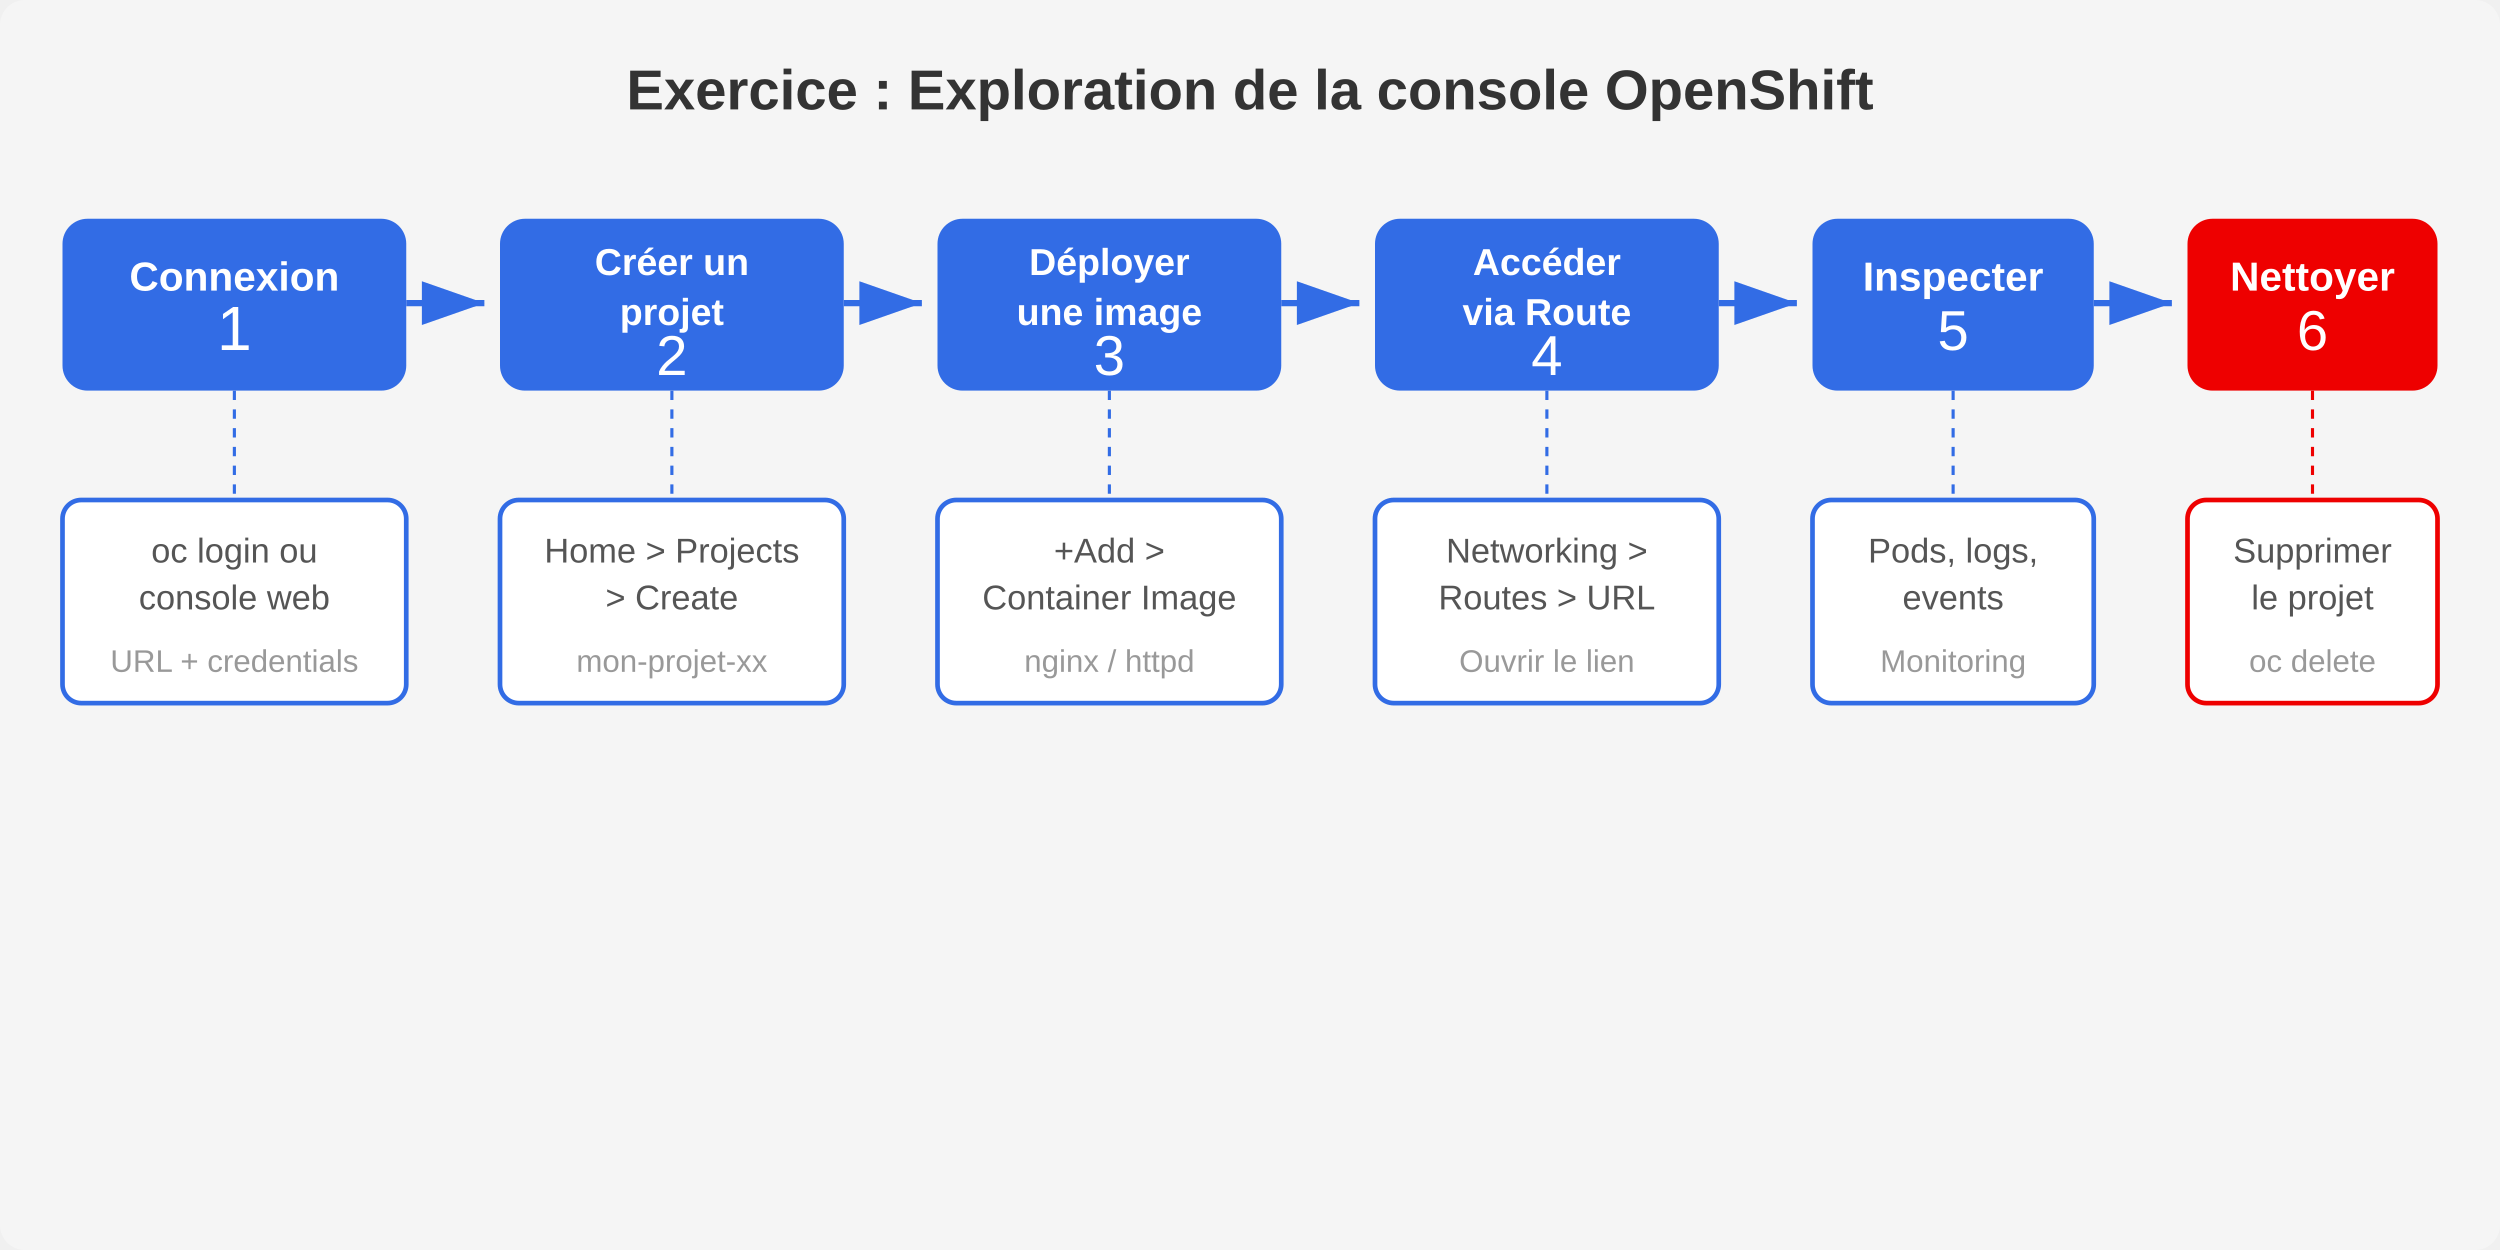
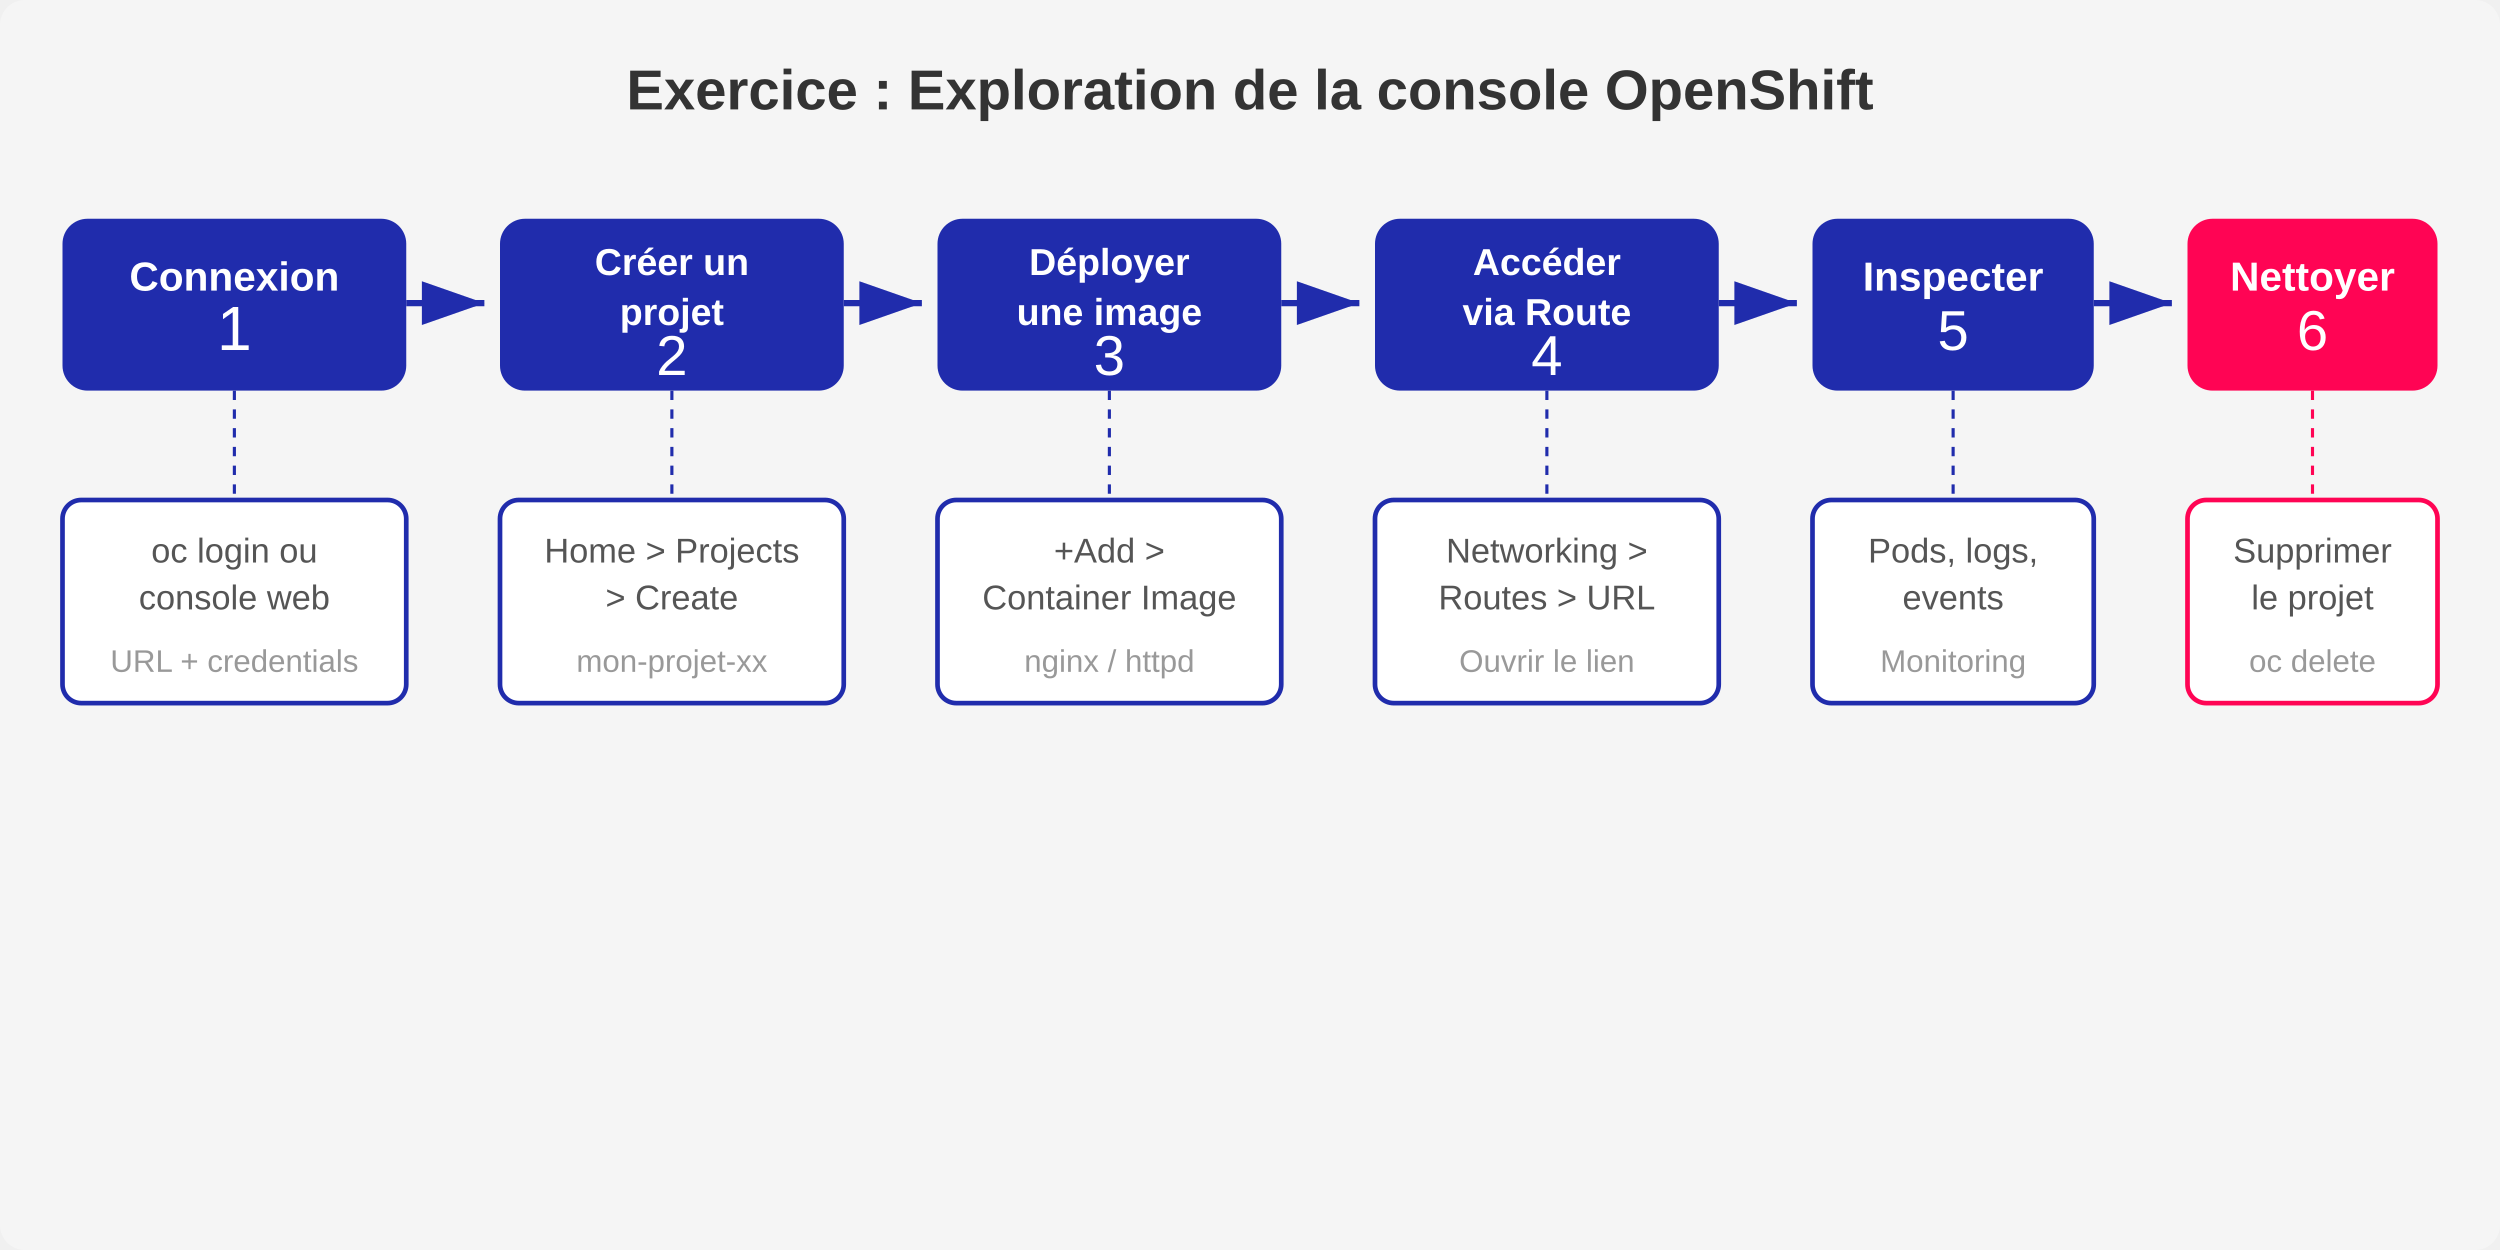
<svg xmlns="http://www.w3.org/2000/svg" viewBox="0 0 800 400" width="800" height="400" font-family="'Segoe UI', Arial, sans-serif">
  <defs>
    <marker id="arrow1" markerWidth="10" markerHeight="7" refX="10" refY="3.5" orient="auto">
-       <polygon points="0 0, 10 3.5, 0 7" fill="#326CE5" />
+       <polygon points="0 0, 10 3.5, 0 7" fill="#202cac" />
    </marker>
  </defs>
  <rect width="800" height="400" rx="8" fill="#F5F5F5" />
  <text x="400" y="35" text-anchor="middle" font-size="18" font-weight="bold" fill="#333">Exercice : Exploration de la console OpenShift</text>
-   <rect x="20" y="70" width="110" height="55" rx="8" fill="#326CE5" />
+   <rect x="20" y="70" width="110" height="55" rx="8" fill="#202cac" />
  <text x="75" y="93" text-anchor="middle" font-size="13" font-weight="bold" fill="white">Connexion</text>
  <text x="75" y="112" text-anchor="middle" font-size="20" fill="white">1</text>
-   <line x1="130" y1="97" x2="155" y2="97" stroke="#326CE5" stroke-width="2" marker-end="url(#arrow1)" />
-   <rect x="160" y="70" width="110" height="55" rx="8" fill="#326CE5" />
+   <line x1="130" y1="97" x2="155" y2="97" stroke="#202cac" stroke-width="2" marker-end="url(#arrow1)" />
+   <rect x="160" y="70" width="110" height="55" rx="8" fill="#202cac" />
  <text x="215" y="88" text-anchor="middle" font-size="12" font-weight="bold" fill="white">Créer un</text>
  <text x="215" y="104" text-anchor="middle" font-size="12" font-weight="bold" fill="white">projet</text>
  <text x="215" y="120" text-anchor="middle" font-size="18" fill="white">2</text>
-   <line x1="270" y1="97" x2="295" y2="97" stroke="#326CE5" stroke-width="2" marker-end="url(#arrow1)" />
-   <rect x="300" y="70" width="110" height="55" rx="8" fill="#326CE5" />
+   <line x1="270" y1="97" x2="295" y2="97" stroke="#202cac" stroke-width="2" marker-end="url(#arrow1)" />
+   <rect x="300" y="70" width="110" height="55" rx="8" fill="#202cac" />
  <text x="355" y="88" text-anchor="middle" font-size="12" font-weight="bold" fill="white">Déployer</text>
  <text x="355" y="104" text-anchor="middle" font-size="12" font-weight="bold" fill="white">une image</text>
  <text x="355" y="120" text-anchor="middle" font-size="18" fill="white">3</text>
-   <line x1="410" y1="97" x2="435" y2="97" stroke="#326CE5" stroke-width="2" marker-end="url(#arrow1)" />
-   <rect x="440" y="70" width="110" height="55" rx="8" fill="#326CE5" />
+   <line x1="410" y1="97" x2="435" y2="97" stroke="#202cac" stroke-width="2" marker-end="url(#arrow1)" />
+   <rect x="440" y="70" width="110" height="55" rx="8" fill="#202cac" />
  <text x="495" y="88" text-anchor="middle" font-size="12" font-weight="bold" fill="white">Accéder</text>
  <text x="495" y="104" text-anchor="middle" font-size="12" font-weight="bold" fill="white">via Route</text>
  <text x="495" y="120" text-anchor="middle" font-size="18" fill="white">4</text>
-   <line x1="550" y1="97" x2="575" y2="97" stroke="#326CE5" stroke-width="2" marker-end="url(#arrow1)" />
-   <rect x="580" y="70" width="90" height="55" rx="8" fill="#326CE5" />
+   <line x1="550" y1="97" x2="575" y2="97" stroke="#202cac" stroke-width="2" marker-end="url(#arrow1)" />
+   <rect x="580" y="70" width="90" height="55" rx="8" fill="#202cac" />
  <text x="625" y="93" text-anchor="middle" font-size="13" font-weight="bold" fill="white">Inspecter</text>
  <text x="625" y="112" text-anchor="middle" font-size="18" fill="white">5</text>
-   <line x1="670" y1="97" x2="695" y2="97" stroke="#326CE5" stroke-width="2" marker-end="url(#arrow1)" />
-   <rect x="700" y="70" width="80" height="55" rx="8" fill="#EE0000" />
+   <line x1="670" y1="97" x2="695" y2="97" stroke="#202cac" stroke-width="2" marker-end="url(#arrow1)" />
+   <rect x="700" y="70" width="80" height="55" rx="8" fill="#ff0454" />
  <text x="740" y="93" text-anchor="middle" font-size="13" font-weight="bold" fill="white">Nettoyer</text>
  <text x="740" y="112" text-anchor="middle" font-size="18" fill="white">6</text>
  <g transform="translate(0, 160)">
-     <rect x="20" y="0" width="110" height="65" rx="6" fill="white" stroke="#326CE5" stroke-width="1.5" />
+     <rect x="20" y="0" width="110" height="65" rx="6" fill="white" stroke="#202cac" stroke-width="1.5" />
    <text x="75" y="20" text-anchor="middle" font-size="11" fill="#555">oc login ou</text>
    <text x="75" y="35" text-anchor="middle" font-size="11" fill="#555">console web</text>
    <text x="75" y="55" text-anchor="middle" font-size="10" fill="#999">URL + credentials</text>
-     <rect x="160" y="0" width="110" height="65" rx="6" fill="white" stroke="#326CE5" stroke-width="1.5" />
+     <rect x="160" y="0" width="110" height="65" rx="6" fill="white" stroke="#202cac" stroke-width="1.5" />
    <text x="215" y="20" text-anchor="middle" font-size="11" fill="#555">Home &gt; Projects</text>
    <text x="215" y="35" text-anchor="middle" font-size="11" fill="#555">&gt; Create</text>
    <text x="215" y="55" text-anchor="middle" font-size="10" fill="#999">mon-projet-xx</text>
-     <rect x="300" y="0" width="110" height="65" rx="6" fill="white" stroke="#326CE5" stroke-width="1.5" />
+     <rect x="300" y="0" width="110" height="65" rx="6" fill="white" stroke="#202cac" stroke-width="1.5" />
    <text x="355" y="20" text-anchor="middle" font-size="11" fill="#555">+Add &gt;</text>
    <text x="355" y="35" text-anchor="middle" font-size="11" fill="#555">Container Image</text>
    <text x="355" y="55" text-anchor="middle" font-size="10" fill="#999">nginx / httpd</text>
-     <rect x="440" y="0" width="110" height="65" rx="6" fill="white" stroke="#326CE5" stroke-width="1.5" />
+     <rect x="440" y="0" width="110" height="65" rx="6" fill="white" stroke="#202cac" stroke-width="1.5" />
    <text x="495" y="20" text-anchor="middle" font-size="11" fill="#555">Networking &gt;</text>
    <text x="495" y="35" text-anchor="middle" font-size="11" fill="#555">Routes &gt; URL</text>
    <text x="495" y="55" text-anchor="middle" font-size="10" fill="#999">Ouvrir le lien</text>
-     <rect x="580" y="0" width="90" height="65" rx="6" fill="white" stroke="#326CE5" stroke-width="1.5" />
+     <rect x="580" y="0" width="90" height="65" rx="6" fill="white" stroke="#202cac" stroke-width="1.5" />
    <text x="625" y="20" text-anchor="middle" font-size="11" fill="#555">Pods, logs,</text>
    <text x="625" y="35" text-anchor="middle" font-size="11" fill="#555">events</text>
    <text x="625" y="55" text-anchor="middle" font-size="10" fill="#999">Monitoring</text>
-     <rect x="700" y="0" width="80" height="65" rx="6" fill="white" stroke="#EE0000" stroke-width="1.5" />
+     <rect x="700" y="0" width="80" height="65" rx="6" fill="white" stroke="#ff0454" stroke-width="1.5" />
    <text x="740" y="20" text-anchor="middle" font-size="11" fill="#555">Supprimer</text>
    <text x="740" y="35" text-anchor="middle" font-size="11" fill="#555">le projet</text>
    <text x="740" y="55" text-anchor="middle" font-size="10" fill="#999">oc delete</text>
  </g>
-   <line x1="75" y1="125" x2="75" y2="160" stroke="#326CE5" stroke-width="1" stroke-dasharray="3,3" />
-   <line x1="215" y1="125" x2="215" y2="160" stroke="#326CE5" stroke-width="1" stroke-dasharray="3,3" />
-   <line x1="355" y1="125" x2="355" y2="160" stroke="#326CE5" stroke-width="1" stroke-dasharray="3,3" />
-   <line x1="495" y1="125" x2="495" y2="160" stroke="#326CE5" stroke-width="1" stroke-dasharray="3,3" />
-   <line x1="625" y1="125" x2="625" y2="160" stroke="#326CE5" stroke-width="1" stroke-dasharray="3,3" />
-   <line x1="740" y1="125" x2="740" y2="160" stroke="#EE0000" stroke-width="1" stroke-dasharray="3,3" />
+   <line x1="75" y1="125" x2="75" y2="160" stroke="#202cac" stroke-width="1" stroke-dasharray="3,3" />
+   <line x1="215" y1="125" x2="215" y2="160" stroke="#202cac" stroke-width="1" stroke-dasharray="3,3" />
+   <line x1="355" y1="125" x2="355" y2="160" stroke="#202cac" stroke-width="1" stroke-dasharray="3,3" />
+   <line x1="495" y1="125" x2="495" y2="160" stroke="#202cac" stroke-width="1" stroke-dasharray="3,3" />
+   <line x1="625" y1="125" x2="625" y2="160" stroke="#202cac" stroke-width="1" stroke-dasharray="3,3" />
+   <line x1="740" y1="125" x2="740" y2="160" stroke="#ff0454" stroke-width="1" stroke-dasharray="3,3" />
</svg>
